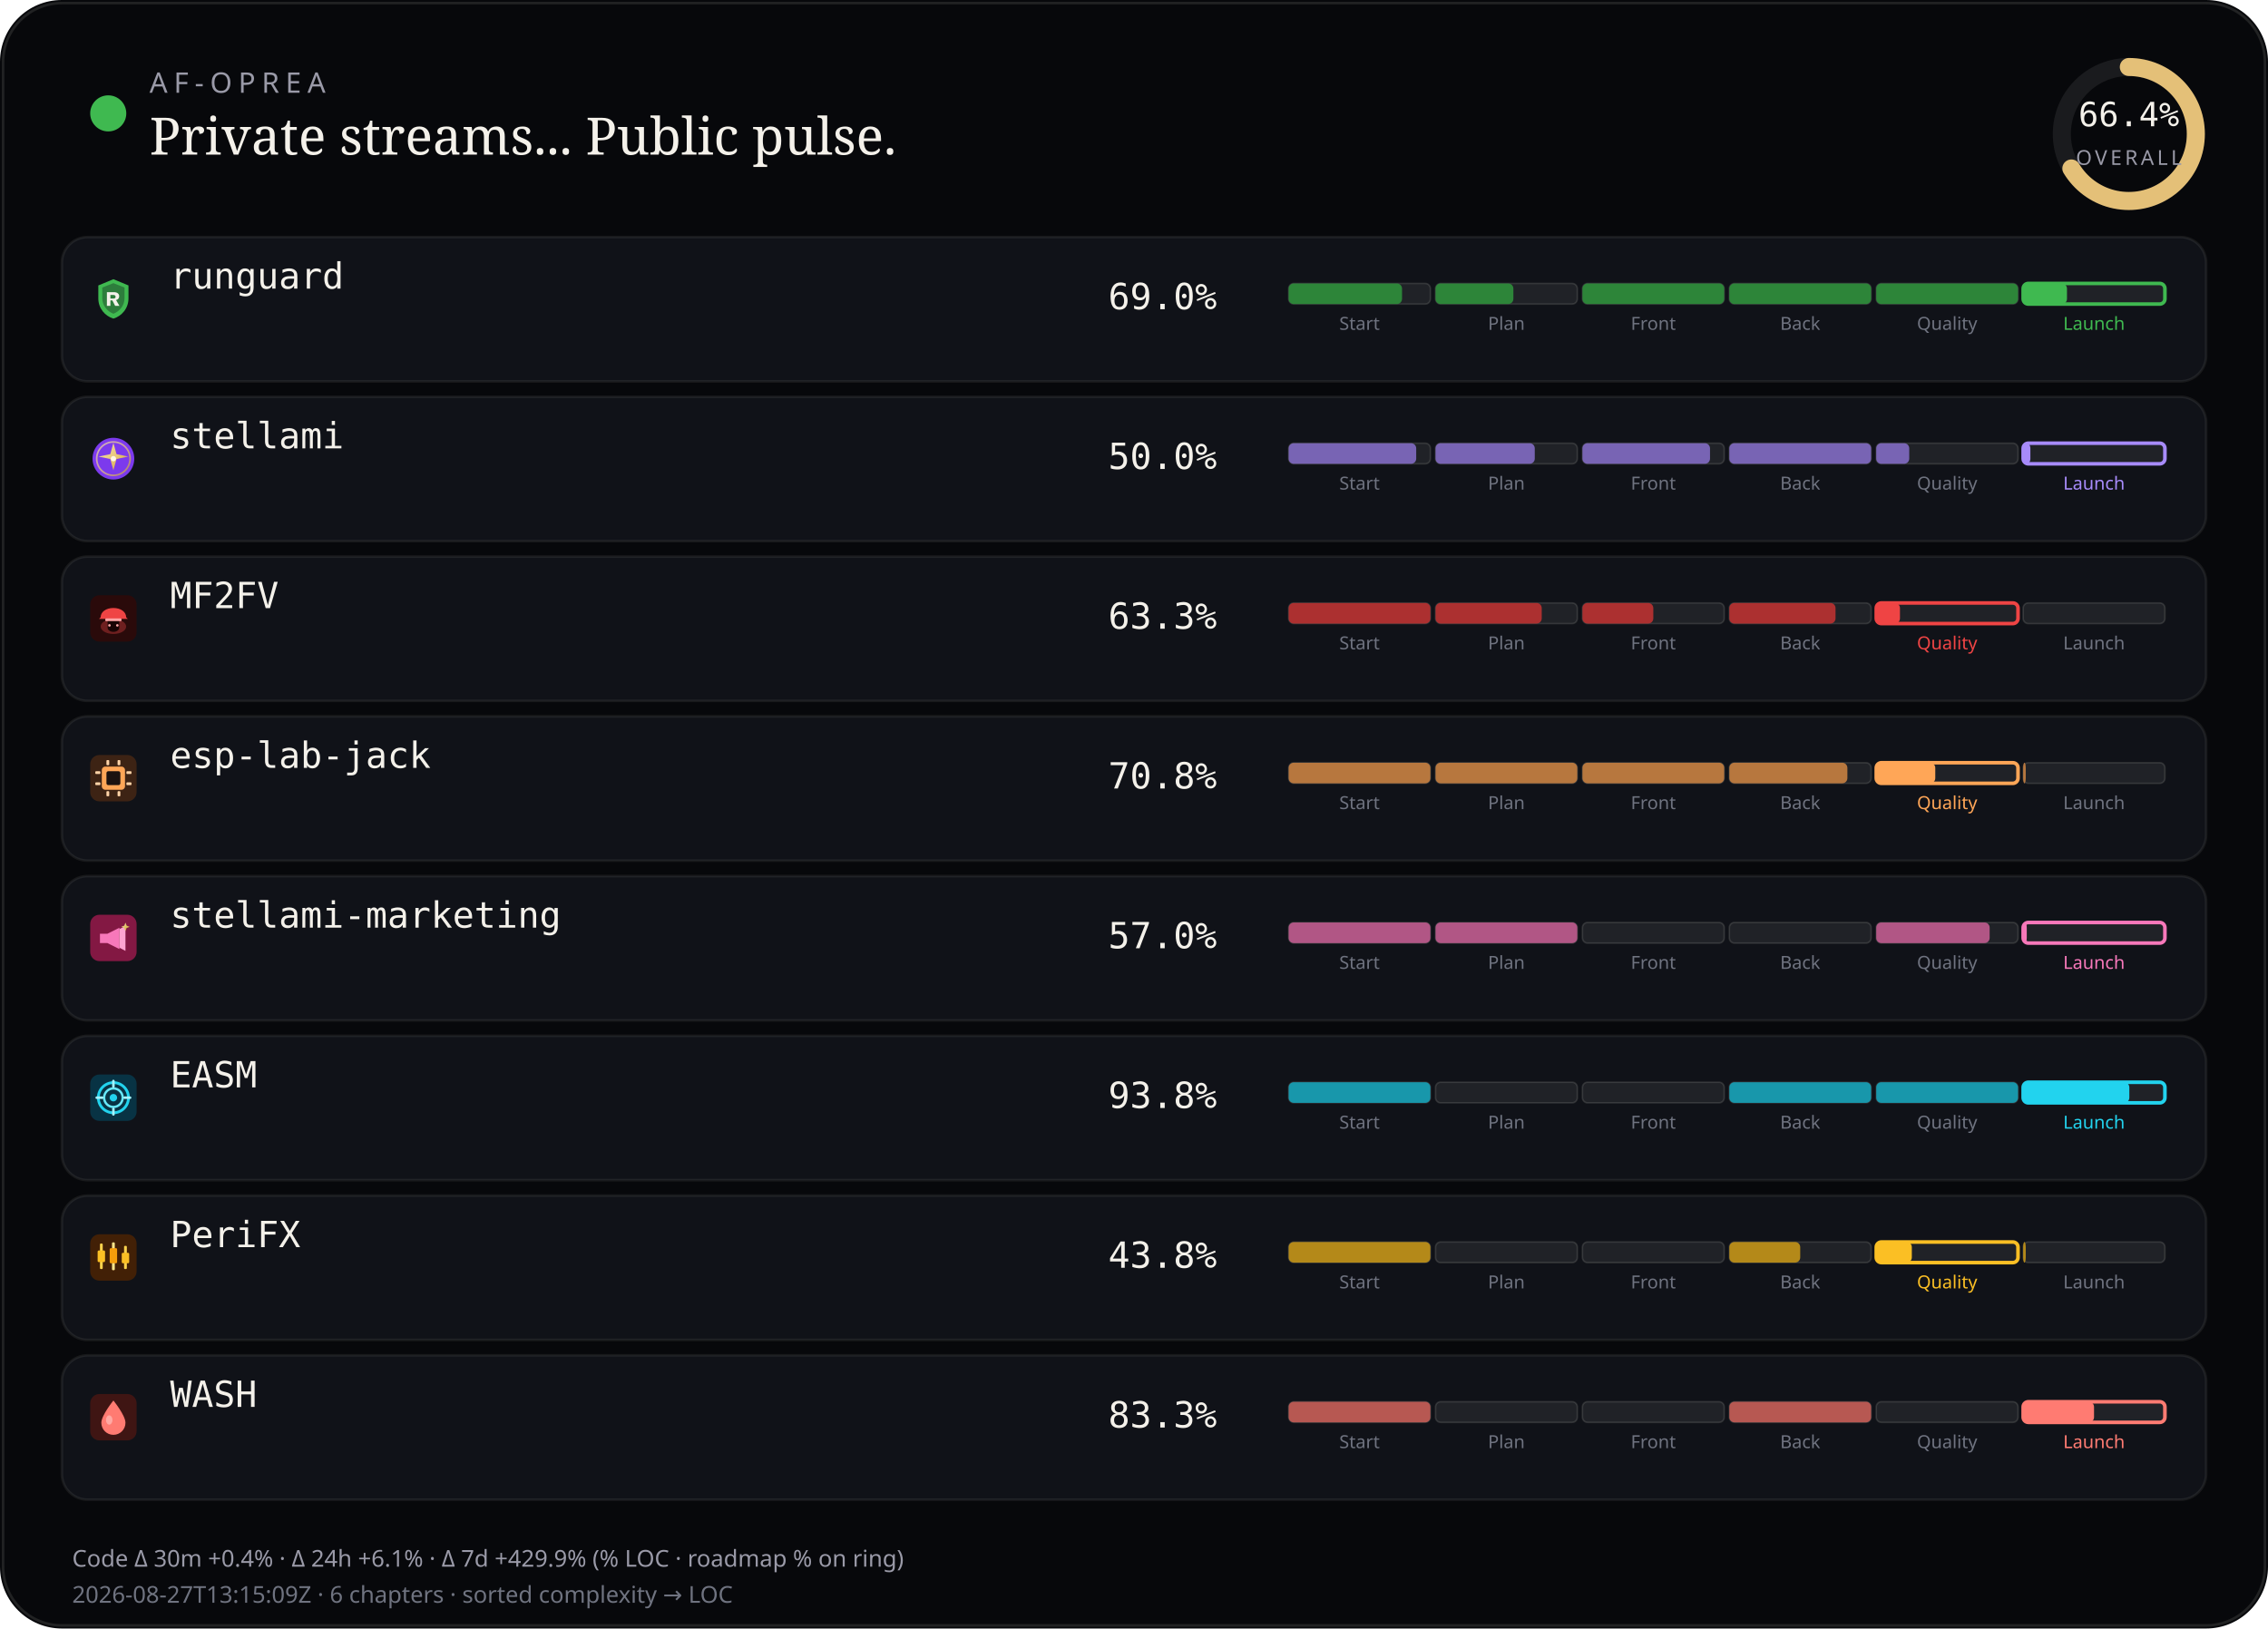
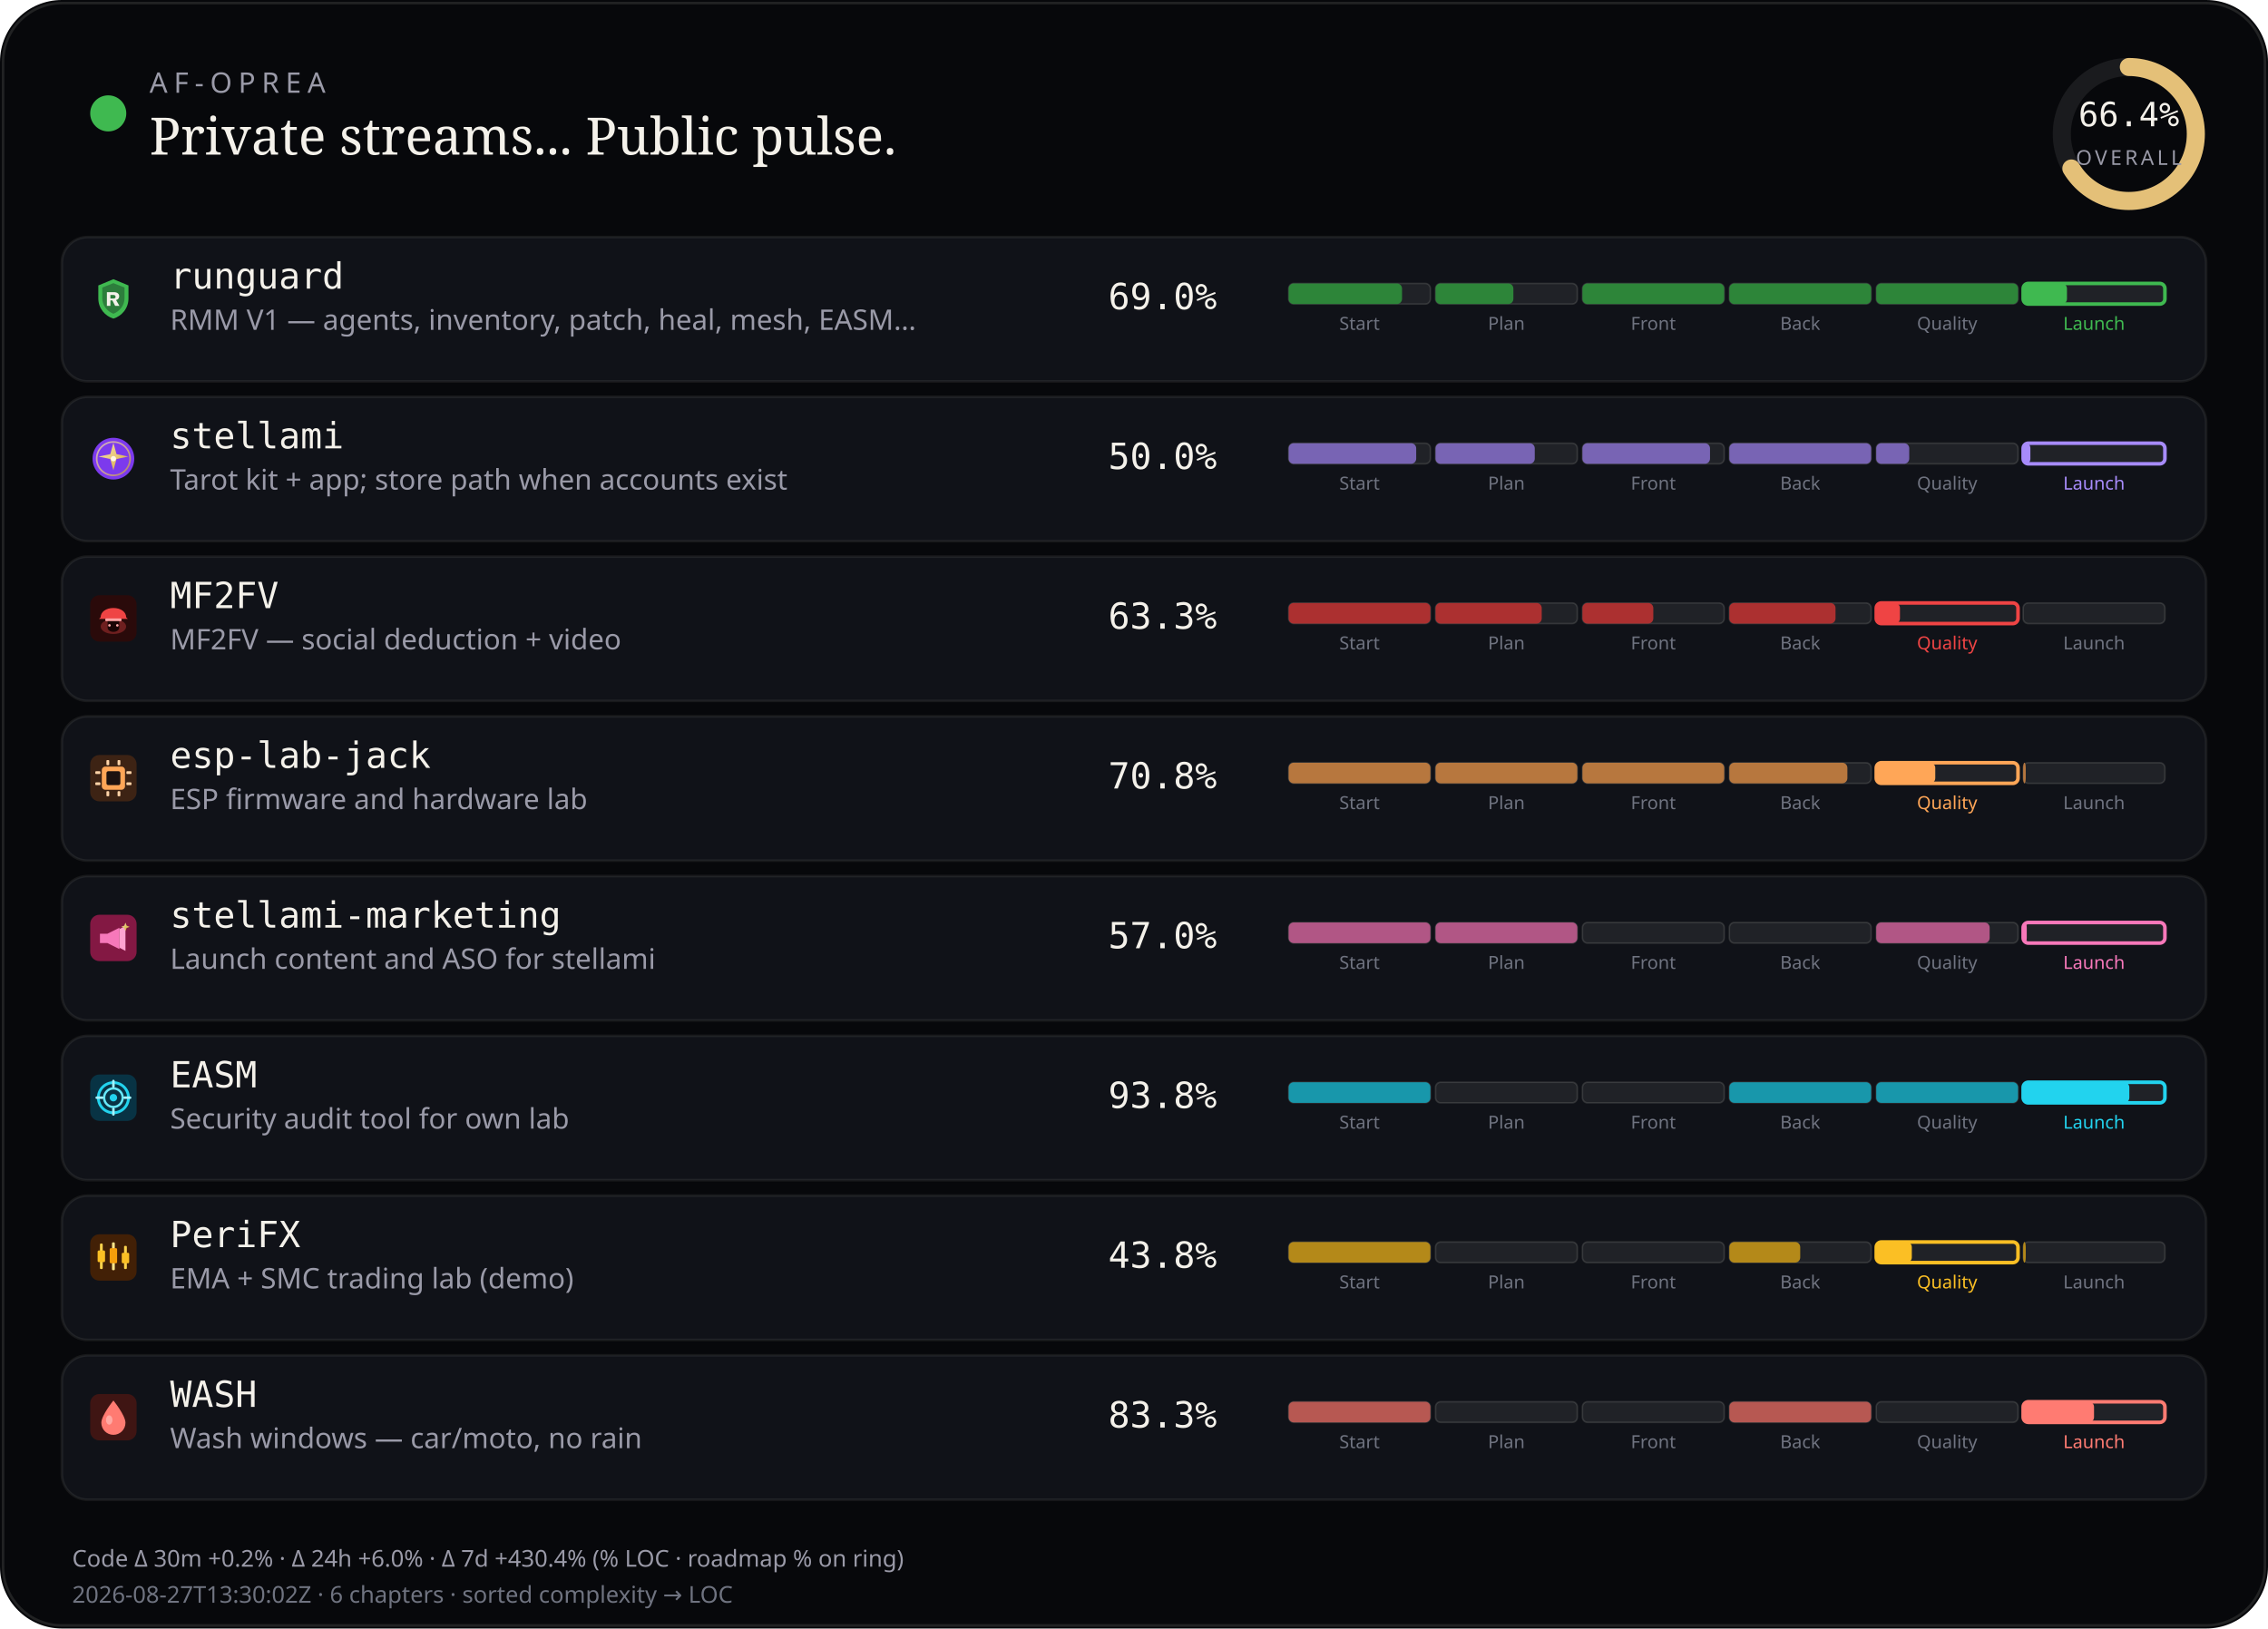
<svg xmlns="http://www.w3.org/2000/svg" viewBox="0 0 880 632" width="880" height="632" role="img" aria-label="AF-Oprea public work pulse">
  <rect width="880" height="632" rx="24" fill="#07080b" />
  <rect x="1.2" y="1.2" width="877.6" height="629.6" rx="22.8" fill="none" stroke="rgba(232,228,214,0.12)" />
  <circle cx="42" cy="44" r="7" fill="#3fb950" />
  <text x="58" y="36" fill="#9a9aa8" font-size="11" font-family="ui-sans-serif, system-ui, sans-serif" letter-spacing="2.4">AF-OPREA</text>
  <text x="58" y="60" fill="#f4f1ea" font-size="20" font-family="ui-serif, Georgia, serif">Private streams... Public pulse.</text>
  <g transform="translate(790,16)">
    <circle cx="36" cy="36" r="26" fill="none" stroke="rgba(255,255,255,0.08)" stroke-width="7" />
    <circle cx="36" cy="36" r="26" fill="none" stroke="#e4c078" stroke-width="7" stroke-linecap="round" stroke-dasharray="163.36" stroke-dashoffset="54.89" transform="rotate(-90 36 36)" />
    <text x="36" y="33" text-anchor="middle" fill="#f4f1ea" font-size="13" font-family="ui-monospace, monospace">66.4%</text>
    <text x="36" y="48" text-anchor="middle" fill="#9a9aa8" font-size="8" font-family="ui-sans-serif, system-ui, sans-serif" letter-spacing="1.2">OVERALL</text>
  </g>
  <rect x="24" y="92" width="832" height="56" rx="10" fill="#101218" stroke="rgba(232,228,214,0.08)" />
  <g id="stream_logo_runguard" class="stream_logo" data-stream="runguard" transform="translate(35.0,107.0) scale(0.9)" opacity="1.0">
    <path fill="#3fb950" d="M10 1.5 L16.5 4.2 V9.8 C16.5 14.1 13.6 17.4 10 18.5 C6.4 17.4 3.5 14.1 3.5 9.8 V4.2 Z" />
    <path fill="#0d1117" fill-opacity=".35" d="M10 3.2 L14.8 5.1 V9.7 C14.8 12.9 12.6 15.4 10 16.4 C7.4 15.4 5.2 12.9 5.2 9.7 V5.1 Z" />
    <path fill="#f4f1ea" d="M7.2 7.1h3.1c1.35 0 2.2.7 2.2 1.75 0 .85-.5 1.45-1.35 1.65L12.6 13h-1.85l-1.2-2.35H8.7V13H7.2V7.1zm1.5 1.2v1.55h1.35c.55 0 .9-.28.9-.75s-.35-.8-.9-.8H8.7z" />
  </g>
  <use class="stream_logo" data-stream="runguard" href="#stream_logo_runguard" x="35.0" y="107.0" width="18" height="18" opacity="0" />
  <text x="66" y="112" fill="#f4f1ea" font-size="14" font-family="ui-monospace, SFMono-Regular, monospace">runguard</text>
+   <text x="66" y="128" fill="#9a9aa8" font-size="11" font-family="ui-sans-serif, system-ui, sans-serif">RMM V1 — agents, inventory, patch, heal, mesh, EASM…</text>
  <text x="430" y="120" fill="#f4f1ea" font-size="14" font-family="ui-monospace, SFMono-Regular, monospace">69.0%</text>
  <rect x="500.0" y="110.0" width="55.0" height="8.0" rx="2" fill="rgba(255,255,255,0.07)" stroke="rgba(232,228,214,0.14)" stroke-width="0.6" />
  <rect x="500.0" y="110.0" width="44.0" height="8.0" rx="2" fill="#2d8539" />
  <text x="527.5" y="128.0" text-anchor="middle" fill="#6f7380" font-size="7" font-family="ui-sans-serif, system-ui, sans-serif">Start</text>
  <rect x="557.0" y="110.0" width="55.0" height="8.0" rx="2" fill="rgba(255,255,255,0.07)" stroke="rgba(232,228,214,0.14)" stroke-width="0.6" />
  <rect x="557.0" y="110.0" width="30.2" height="8.0" rx="2" fill="#2d8539" />
  <text x="584.5" y="128.0" text-anchor="middle" fill="#6f7380" font-size="7" font-family="ui-sans-serif, system-ui, sans-serif">Plan</text>
  <rect x="614.0" y="110.0" width="55.0" height="8.0" rx="2" fill="rgba(255,255,255,0.07)" stroke="rgba(232,228,214,0.14)" stroke-width="0.6" />
  <rect x="614.0" y="110.0" width="55.0" height="8.0" rx="2" fill="#2d8539" />
  <text x="641.5" y="128.0" text-anchor="middle" fill="#6f7380" font-size="7" font-family="ui-sans-serif, system-ui, sans-serif">Front</text>
  <rect x="671.0" y="110.0" width="55.0" height="8.0" rx="2" fill="rgba(255,255,255,0.07)" stroke="rgba(232,228,214,0.14)" stroke-width="0.6" />
  <rect x="671.0" y="110.0" width="55.0" height="8.0" rx="2" fill="#2d8539" />
  <text x="698.5" y="128.0" text-anchor="middle" fill="#6f7380" font-size="7" font-family="ui-sans-serif, system-ui, sans-serif">Back</text>
  <rect x="728.0" y="110.0" width="55.0" height="8.0" rx="2" fill="rgba(255,255,255,0.07)" stroke="rgba(232,228,214,0.14)" stroke-width="0.6" />
  <rect x="728.0" y="110.0" width="55.0" height="8.0" rx="2" fill="#2d8539" />
  <text x="755.5" y="128.0" text-anchor="middle" fill="#6f7380" font-size="7" font-family="ui-sans-serif, system-ui, sans-serif">Quality</text>
  <rect x="785.0" y="110.0" width="55.0" height="8.0" rx="2" fill="rgba(255,255,255,0.07)" stroke="#3fb950" stroke-width="1.4" />
  <rect x="785.0" y="110.0" width="17.0" height="8.0" rx="2" fill="#3fb950" />
  <text x="812.5" y="128.0" text-anchor="middle" fill="#3fb950" font-size="7" font-family="ui-sans-serif, system-ui, sans-serif">Launch</text>
  <rect x="24" y="154" width="832" height="56" rx="10" fill="#101218" stroke="rgba(232,228,214,0.08)" />
  <g id="stream_logo_stellami" class="stream_logo" data-stream="stellami" transform="translate(35.0,169.0) scale(0.9)" opacity="1.0">
    <defs>
      <linearGradient id="stream_logo_stellami-stellami-gold" x1="0%" y1="0%" x2="100%" y2="100%">
        <stop offset="0%" stop-color="#f5e6a8" />
        <stop offset="55%" stop-color="#e8c57a" />
        <stop offset="100%" stop-color="#c9a227" />
      </linearGradient>
    </defs>
    <circle cx="10" cy="10" r="9" fill="#7c3aed" />
    <circle cx="10" cy="10" r="7.2" fill="none" stroke="url(#stream_logo_stellami-stellami-gold)" stroke-width="0.7" opacity=".7" />
    <path fill="url(#stream_logo_stellami-stellami-gold)" d="M10 3.2 L11.35 8.05 L16.4 9.1 L11.35 10.15 L10 15 L8.65 10.15 L3.6 9.1 L8.65 8.05 Z" />
    <circle cx="10" cy="10" r="1.15" fill="#fff8e8" />
  </g>
  <use class="stream_logo" data-stream="stellami" href="#stream_logo_stellami" x="35.0" y="169.0" width="18" height="18" opacity="0" />
  <text x="66" y="174" fill="#f4f1ea" font-size="14" font-family="ui-monospace, SFMono-Regular, monospace">stellami</text>
+   <text x="66" y="190" fill="#9a9aa8" font-size="11" font-family="ui-sans-serif, system-ui, sans-serif">Tarot kit + app; store path when accounts exist</text>
  <text x="430" y="182" fill="#f4f1ea" font-size="14" font-family="ui-monospace, SFMono-Regular, monospace">50.0%</text>
  <rect x="500.0" y="172.0" width="55.0" height="8.0" rx="2" fill="rgba(255,255,255,0.07)" stroke="rgba(232,228,214,0.14)" stroke-width="0.6" />
  <rect x="500.0" y="172.0" width="49.5" height="8.0" rx="2" fill="#7864b4" />
  <text x="527.5" y="190.0" text-anchor="middle" fill="#6f7380" font-size="7" font-family="ui-sans-serif, system-ui, sans-serif">Start</text>
  <rect x="557.0" y="172.0" width="55.0" height="8.0" rx="2" fill="rgba(255,255,255,0.07)" stroke="rgba(232,228,214,0.14)" stroke-width="0.6" />
  <rect x="557.0" y="172.0" width="38.5" height="8.0" rx="2" fill="#7864b4" />
  <text x="584.5" y="190.0" text-anchor="middle" fill="#6f7380" font-size="7" font-family="ui-sans-serif, system-ui, sans-serif">Plan</text>
  <rect x="614.0" y="172.0" width="55.0" height="8.0" rx="2" fill="rgba(255,255,255,0.07)" stroke="rgba(232,228,214,0.14)" stroke-width="0.6" />
  <rect x="614.0" y="172.0" width="49.5" height="8.0" rx="2" fill="#7864b4" />
  <text x="641.5" y="190.0" text-anchor="middle" fill="#6f7380" font-size="7" font-family="ui-sans-serif, system-ui, sans-serif">Front</text>
  <rect x="671.0" y="172.0" width="55.0" height="8.0" rx="2" fill="rgba(255,255,255,0.07)" stroke="rgba(232,228,214,0.14)" stroke-width="0.6" />
  <rect x="671.0" y="172.0" width="55.0" height="8.0" rx="2" fill="#7864b4" />
  <text x="698.5" y="190.0" text-anchor="middle" fill="#6f7380" font-size="7" font-family="ui-sans-serif, system-ui, sans-serif">Back</text>
  <rect x="728.0" y="172.0" width="55.0" height="8.0" rx="2" fill="rgba(255,255,255,0.07)" stroke="rgba(232,228,214,0.14)" stroke-width="0.6" />
  <rect x="728.0" y="172.0" width="12.8" height="8.0" rx="2" fill="#7864b4" />
  <text x="755.5" y="190.0" text-anchor="middle" fill="#6f7380" font-size="7" font-family="ui-sans-serif, system-ui, sans-serif">Quality</text>
  <rect x="785.0" y="172.0" width="55.0" height="8.0" rx="2" fill="rgba(255,255,255,0.07)" stroke="#a78bfa" stroke-width="1.4" />
  <rect x="785.0" y="172.0" width="2.8" height="8.0" rx="2" fill="#a78bfa" />
  <text x="812.5" y="190.0" text-anchor="middle" fill="#a78bfa" font-size="7" font-family="ui-sans-serif, system-ui, sans-serif">Launch</text>
  <rect x="24" y="216" width="832" height="56" rx="10" fill="#101218" stroke="rgba(232,228,214,0.08)" />
  <g id="stream_logo_mf2fv" class="stream_logo" data-stream="mf2fv" transform="translate(35.0,231.0) scale(0.9)" opacity="1.0">
    <rect width="20" height="20" rx="4" fill="#2a0a0a" />
    <ellipse cx="10" cy="13.5" rx="5.5" ry="3.2" fill="#ef4444" opacity=".35" />
    <path fill="#ef4444" d="M4.5 9.5 C4.5 7.2 6.8 5.5 10 5.5 S15.5 7.2 15.5 9.5 L16.2 10.2 H3.8 Z" />
    <rect x="6.5" y="10" width="7" height="1.2" rx="0.4" fill="#fca5a5" />
    <path fill="#1a0505" d="M7.5 11.2 h5 v2.8 c0 1-1.1 1.8-2.5 1.8 s-2.5-.8-2.5-1.8 v-2.8z" />
    <circle cx="8.3" cy="13" r="0.55" fill="#fca5a5" />
    <circle cx="11.7" cy="13" r="0.55" fill="#fca5a5" />
  </g>
  <use class="stream_logo" data-stream="mf2fv" href="#stream_logo_mf2fv" x="35.0" y="231.0" width="18" height="18" opacity="0" />
  <text x="66" y="236" fill="#f4f1ea" font-size="14" font-family="ui-monospace, SFMono-Regular, monospace">MF2FV</text>
+   <text x="66" y="252" fill="#9a9aa8" font-size="11" font-family="ui-sans-serif, system-ui, sans-serif">MF2FV — social deduction + video</text>
  <text x="430" y="244" fill="#f4f1ea" font-size="14" font-family="ui-monospace, SFMono-Regular, monospace">63.3%</text>
  <rect x="500.0" y="234.0" width="55.0" height="8.0" rx="2" fill="rgba(255,255,255,0.07)" stroke="rgba(232,228,214,0.14)" stroke-width="0.6" />
  <rect x="500.0" y="234.0" width="55.0" height="8.0" rx="2" fill="#ac3030" />
  <text x="527.5" y="252.0" text-anchor="middle" fill="#6f7380" font-size="7" font-family="ui-sans-serif, system-ui, sans-serif">Start</text>
  <rect x="557.0" y="234.0" width="55.0" height="8.0" rx="2" fill="rgba(255,255,255,0.07)" stroke="rgba(232,228,214,0.14)" stroke-width="0.6" />
  <rect x="557.0" y="234.0" width="41.2" height="8.0" rx="2" fill="#ac3030" />
  <text x="584.5" y="252.0" text-anchor="middle" fill="#6f7380" font-size="7" font-family="ui-sans-serif, system-ui, sans-serif">Plan</text>
  <rect x="614.0" y="234.0" width="55.0" height="8.0" rx="2" fill="rgba(255,255,255,0.07)" stroke="rgba(232,228,214,0.14)" stroke-width="0.6" />
  <rect x="614.0" y="234.0" width="27.5" height="8.0" rx="2" fill="#ac3030" />
  <text x="641.5" y="252.0" text-anchor="middle" fill="#6f7380" font-size="7" font-family="ui-sans-serif, system-ui, sans-serif">Front</text>
  <rect x="671.0" y="234.0" width="55.0" height="8.0" rx="2" fill="rgba(255,255,255,0.07)" stroke="rgba(232,228,214,0.14)" stroke-width="0.6" />
  <rect x="671.0" y="234.0" width="41.2" height="8.0" rx="2" fill="#ac3030" />
  <text x="698.5" y="252.0" text-anchor="middle" fill="#6f7380" font-size="7" font-family="ui-sans-serif, system-ui, sans-serif">Back</text>
  <rect x="728.0" y="234.0" width="55.0" height="8.0" rx="2" fill="rgba(255,255,255,0.07)" stroke="#ef4444" stroke-width="1.4" />
  <rect x="728.0" y="234.0" width="9.2" height="8.0" rx="2" fill="#ef4444" />
  <text x="755.5" y="252.0" text-anchor="middle" fill="#ef4444" font-size="7" font-family="ui-sans-serif, system-ui, sans-serif">Quality</text>
  <rect x="785.0" y="234.0" width="55.0" height="8.0" rx="2" fill="rgba(255,255,255,0.07)" stroke="rgba(232,228,214,0.14)" stroke-width="0.6" />
  <text x="812.5" y="252.0" text-anchor="middle" fill="#6f7380" font-size="7" font-family="ui-sans-serif, system-ui, sans-serif">Launch</text>
  <rect x="24" y="278" width="832" height="56" rx="10" fill="#101218" stroke="rgba(232,228,214,0.08)" />
  <g id="stream_logo_esp-lab-jack" class="stream_logo" data-stream="esp-lab-jack" transform="translate(35.0,293.0) scale(0.9)" opacity="1.0">
    <rect width="20" height="20" rx="4" fill="#3d2314" />
    <rect x="5" y="5" width="10" height="10" rx="1.5" fill="#ffa657" />
    <rect x="7" y="7" width="6" height="6" rx="0.8" fill="#1c1210" />
    <rect x="2.2" y="7" width="2.2" height="1.2" rx="0.3" fill="#ffd4a8" />
    <rect x="2.2" y="11.8" width="2.2" height="1.2" rx="0.3" fill="#ffd4a8" />
    <rect x="15.6" y="7" width="2.2" height="1.2" rx="0.3" fill="#ffd4a8" />
    <rect x="15.6" y="11.8" width="2.2" height="1.2" rx="0.3" fill="#ffd4a8" />
    <rect x="7" y="2.2" width="1.2" height="2.2" rx="0.3" fill="#ffd4a8" />
    <rect x="11.8" y="2.2" width="1.2" height="2.2" rx="0.3" fill="#ffd4a8" />
    <rect x="7" y="15.6" width="1.2" height="2.2" rx="0.3" fill="#ffd4a8" />
    <rect x="11.8" y="15.6" width="1.2" height="2.2" rx="0.3" fill="#ffd4a8" />
  </g>
  <use class="stream_logo" data-stream="esp-lab-jack" href="#stream_logo_esp-lab-jack" x="35.0" y="293.0" width="18" height="18" opacity="0" />
  <text x="66" y="298" fill="#f4f1ea" font-size="14" font-family="ui-monospace, SFMono-Regular, monospace">esp-lab-jack</text>
+   <text x="66" y="314" fill="#9a9aa8" font-size="11" font-family="ui-sans-serif, system-ui, sans-serif">ESP firmware and hardware lab</text>
  <text x="430" y="306" fill="#f4f1ea" font-size="14" font-family="ui-monospace, SFMono-Regular, monospace">70.8%</text>
  <rect x="500.0" y="296.0" width="55.0" height="8.0" rx="2" fill="rgba(255,255,255,0.07)" stroke="rgba(232,228,214,0.14)" stroke-width="0.6" />
  <rect x="500.0" y="296.0" width="55.0" height="8.0" rx="2" fill="#b7773e" />
  <text x="527.5" y="314.0" text-anchor="middle" fill="#6f7380" font-size="7" font-family="ui-sans-serif, system-ui, sans-serif">Start</text>
  <rect x="557.0" y="296.0" width="55.0" height="8.0" rx="2" fill="rgba(255,255,255,0.07)" stroke="rgba(232,228,214,0.14)" stroke-width="0.6" />
  <rect x="557.0" y="296.0" width="55.0" height="8.0" rx="2" fill="#b7773e" />
  <text x="584.5" y="314.0" text-anchor="middle" fill="#6f7380" font-size="7" font-family="ui-sans-serif, system-ui, sans-serif">Plan</text>
  <rect x="614.0" y="296.0" width="55.0" height="8.0" rx="2" fill="rgba(255,255,255,0.07)" stroke="rgba(232,228,214,0.14)" stroke-width="0.6" />
  <rect x="614.0" y="296.0" width="55.0" height="8.0" rx="2" fill="#b7773e" />
  <text x="641.5" y="314.0" text-anchor="middle" fill="#6f7380" font-size="7" font-family="ui-sans-serif, system-ui, sans-serif">Front</text>
  <rect x="671.0" y="296.0" width="55.0" height="8.0" rx="2" fill="rgba(255,255,255,0.07)" stroke="rgba(232,228,214,0.14)" stroke-width="0.6" />
  <rect x="671.0" y="296.0" width="45.8" height="8.0" rx="2" fill="#b7773e" />
  <text x="698.5" y="314.0" text-anchor="middle" fill="#6f7380" font-size="7" font-family="ui-sans-serif, system-ui, sans-serif">Back</text>
  <rect x="728.0" y="296.0" width="55.0" height="8.0" rx="2" fill="rgba(255,255,255,0.07)" stroke="#ffa657" stroke-width="1.4" />
  <rect x="728.0" y="296.0" width="22.9" height="8.0" rx="2" fill="#ffa657" />
  <text x="755.5" y="314.0" text-anchor="middle" fill="#ffa657" font-size="7" font-family="ui-sans-serif, system-ui, sans-serif">Quality</text>
  <rect x="785.0" y="296.0" width="55.0" height="8.0" rx="2" fill="rgba(255,255,255,0.07)" stroke="rgba(232,228,214,0.14)" stroke-width="0.6" />
  <rect x="785.0" y="296.0" width="1.0" height="8.0" rx="2" fill="#b7773e" />
  <text x="812.5" y="314.0" text-anchor="middle" fill="#6f7380" font-size="7" font-family="ui-sans-serif, system-ui, sans-serif">Launch</text>
  <rect x="24" y="340" width="832" height="56" rx="10" fill="#101218" stroke="rgba(232,228,214,0.08)" />
  <g id="stream_logo_stellami-marketing" class="stream_logo" data-stream="stellami-marketing" transform="translate(35.0,355.0) scale(0.9)" opacity="1.0">
    <defs>
      <linearGradient id="stream_logo_stellami-marketing-smkt-gold" x1="0%" y1="0%" x2="100%" y2="100%">
        <stop offset="0%" stop-color="#f5e6a8" />
        <stop offset="100%" stop-color="#c9a227" />
      </linearGradient>
    </defs>
    <rect width="20" height="20" rx="4" fill="#831843" />
    <path fill="#f778ba" d="M4.2 8.2h3.2l5.2-2.6v9.2l-5.2-2.6H4.2z" />
    <path fill="#fda4d0" d="M12.6 6.2l2.6-1.4v10.8l-2.6-1.4z" />
    <path fill="url(#stream_logo_stellami-marketing-smkt-gold)" d="M15.2 3.4 L15.7 4.7 L17 5.2 L15.7 5.7 L15.2 7 L14.7 5.7 L13.4 5.2 L14.7 4.7 Z" />
  </g>
  <use class="stream_logo" data-stream="stellami-marketing" href="#stream_logo_stellami-marketing" x="35.0" y="355.0" width="18" height="18" opacity="0" />
  <text x="66" y="360" fill="#f4f1ea" font-size="14" font-family="ui-monospace, SFMono-Regular, monospace">stellami-marketing</text>
+   <text x="66" y="376" fill="#9a9aa8" font-size="11" font-family="ui-sans-serif, system-ui, sans-serif">Launch content and ASO for stellami</text>
  <text x="430" y="368" fill="#f4f1ea" font-size="14" font-family="ui-monospace, SFMono-Regular, monospace">57.0%</text>
  <rect x="500.0" y="358.0" width="55.0" height="8.0" rx="2" fill="rgba(255,255,255,0.07)" stroke="rgba(232,228,214,0.14)" stroke-width="0.6" />
  <rect x="500.0" y="358.0" width="55.0" height="8.0" rx="2" fill="#b15685" />
  <text x="527.5" y="376.0" text-anchor="middle" fill="#6f7380" font-size="7" font-family="ui-sans-serif, system-ui, sans-serif">Start</text>
  <rect x="557.0" y="358.0" width="55.0" height="8.0" rx="2" fill="rgba(255,255,255,0.07)" stroke="rgba(232,228,214,0.14)" stroke-width="0.6" />
  <rect x="557.0" y="358.0" width="55.0" height="8.0" rx="2" fill="#b15685" />
  <text x="584.5" y="376.0" text-anchor="middle" fill="#6f7380" font-size="7" font-family="ui-sans-serif, system-ui, sans-serif">Plan</text>
  <rect x="614.0" y="358.0" width="55.0" height="8.0" rx="2" fill="rgba(255,255,255,0.07)" stroke="rgba(232,228,214,0.14)" stroke-width="0.6" />
  <text x="641.5" y="376.0" text-anchor="middle" fill="#6f7380" font-size="7" font-family="ui-sans-serif, system-ui, sans-serif">Front</text>
  <rect x="671.0" y="358.0" width="55.0" height="8.0" rx="2" fill="rgba(255,255,255,0.07)" stroke="rgba(232,228,214,0.14)" stroke-width="0.6" />
  <text x="698.5" y="376.0" text-anchor="middle" fill="#6f7380" font-size="7" font-family="ui-sans-serif, system-ui, sans-serif">Back</text>
  <rect x="728.0" y="358.0" width="55.0" height="8.0" rx="2" fill="rgba(255,255,255,0.07)" stroke="rgba(232,228,214,0.14)" stroke-width="0.6" />
  <rect x="728.0" y="358.0" width="44.0" height="8.0" rx="2" fill="#b15685" />
  <text x="755.5" y="376.0" text-anchor="middle" fill="#6f7380" font-size="7" font-family="ui-sans-serif, system-ui, sans-serif">Quality</text>
  <rect x="785.0" y="358.0" width="55.0" height="8.0" rx="2" fill="rgba(255,255,255,0.07)" stroke="#f778ba" stroke-width="1.4" />
  <rect x="785.0" y="358.0" width="1.4" height="8.0" rx="2" fill="#f778ba" />
  <text x="812.5" y="376.0" text-anchor="middle" fill="#f778ba" font-size="7" font-family="ui-sans-serif, system-ui, sans-serif">Launch</text>
  <rect x="24" y="402" width="832" height="56" rx="10" fill="#101218" stroke="rgba(232,228,214,0.08)" />
  <g id="stream_logo_easm" class="stream_logo" data-stream="easm" transform="translate(35.0,417.0) scale(0.9)" opacity="1.0">
    <rect width="20" height="20" rx="4" fill="#083344" />
    <circle cx="10" cy="10" r="6.5" fill="none" stroke="#22d3ee" stroke-width="1.2" />
    <circle cx="10" cy="10" r="4" fill="none" stroke="#67e8f9" stroke-width="1" />
    <circle cx="10" cy="10" r="1.6" fill="#22d3ee" />
    <path d="M10 2.8 V5.2 M10 14.8 V17.2 M2.8 10 H5.2 M14.8 10 H17.2" stroke="#a5f3fc" stroke-width="1.1" stroke-linecap="round" />
  </g>
  <use class="stream_logo" data-stream="easm" href="#stream_logo_easm" x="35.0" y="417.0" width="18" height="18" opacity="0" />
  <text x="66" y="422" fill="#f4f1ea" font-size="14" font-family="ui-monospace, SFMono-Regular, monospace">EASM</text>
+   <text x="66" y="438" fill="#9a9aa8" font-size="11" font-family="ui-sans-serif, system-ui, sans-serif">Security audit tool for own lab</text>
  <text x="430" y="430" fill="#f4f1ea" font-size="14" font-family="ui-monospace, SFMono-Regular, monospace">93.8%</text>
  <rect x="500.0" y="420.0" width="55.0" height="8.0" rx="2" fill="rgba(255,255,255,0.07)" stroke="rgba(232,228,214,0.14)" stroke-width="0.6" />
  <rect x="500.0" y="420.0" width="55.0" height="8.0" rx="2" fill="#1897ab" />
  <text x="527.5" y="438.0" text-anchor="middle" fill="#6f7380" font-size="7" font-family="ui-sans-serif, system-ui, sans-serif">Start</text>
  <rect x="557.0" y="420.0" width="55.0" height="8.0" rx="2" fill="rgba(255,255,255,0.07)" stroke="rgba(232,228,214,0.14)" stroke-width="0.6" />
  <text x="584.5" y="438.0" text-anchor="middle" fill="#6f7380" font-size="7" font-family="ui-sans-serif, system-ui, sans-serif">Plan</text>
  <rect x="614.0" y="420.0" width="55.0" height="8.0" rx="2" fill="rgba(255,255,255,0.07)" stroke="rgba(232,228,214,0.14)" stroke-width="0.6" />
  <text x="641.5" y="438.0" text-anchor="middle" fill="#6f7380" font-size="7" font-family="ui-sans-serif, system-ui, sans-serif">Front</text>
  <rect x="671.0" y="420.0" width="55.0" height="8.0" rx="2" fill="rgba(255,255,255,0.07)" stroke="rgba(232,228,214,0.14)" stroke-width="0.6" />
  <rect x="671.0" y="420.0" width="55.0" height="8.0" rx="2" fill="#1897ab" />
  <text x="698.5" y="438.0" text-anchor="middle" fill="#6f7380" font-size="7" font-family="ui-sans-serif, system-ui, sans-serif">Back</text>
  <rect x="728.0" y="420.0" width="55.0" height="8.0" rx="2" fill="rgba(255,255,255,0.07)" stroke="rgba(232,228,214,0.14)" stroke-width="0.6" />
  <rect x="728.0" y="420.0" width="55.0" height="8.0" rx="2" fill="#1897ab" />
  <text x="755.5" y="438.0" text-anchor="middle" fill="#6f7380" font-size="7" font-family="ui-sans-serif, system-ui, sans-serif">Quality</text>
  <rect x="785.0" y="420.0" width="55.0" height="8.0" rx="2" fill="rgba(255,255,255,0.07)" stroke="#22d3ee" stroke-width="1.4" />
  <rect x="785.0" y="420.0" width="41.2" height="8.0" rx="2" fill="#22d3ee" />
  <text x="812.5" y="438.0" text-anchor="middle" fill="#22d3ee" font-size="7" font-family="ui-sans-serif, system-ui, sans-serif">Launch</text>
  <rect x="24" y="464" width="832" height="56" rx="10" fill="#101218" stroke="rgba(232,228,214,0.08)" />
  <g id="stream_logo_peri" class="stream_logo" data-stream="peri" transform="translate(35.0,479.0) scale(0.9)" opacity="1.0">
    <rect width="20" height="20" rx="4" fill="#422006" />
    <rect x="4.2" y="4" width="1.2" height="11" rx="0.4" fill="#fcd34d" />
    <rect x="3.2" y="7" width="3.2" height="5" rx="0.5" fill="#fbbf24" />
    <rect x="9.4" y="3.5" width="1.2" height="12" rx="0.4" fill="#fde68a" />
    <rect x="8.4" y="6" width="3.2" height="6.5" rx="0.5" fill="#f59e0b" />
    <rect x="14.6" y="5" width="1.2" height="10" rx="0.4" fill="#fcd34d" />
    <rect x="13.6" y="8" width="3.2" height="4.5" rx="0.5" fill="#fbbf24" />
  </g>
  <use class="stream_logo" data-stream="peri" href="#stream_logo_peri" x="35.0" y="479.0" width="18" height="18" opacity="0" />
  <text x="66" y="484" fill="#f4f1ea" font-size="14" font-family="ui-monospace, SFMono-Regular, monospace">PeriFX</text>
+   <text x="66" y="500" fill="#9a9aa8" font-size="11" font-family="ui-sans-serif, system-ui, sans-serif">EMA + SMC trading lab (demo)</text>
  <text x="430" y="492" fill="#f4f1ea" font-size="14" font-family="ui-monospace, SFMono-Regular, monospace">43.8%</text>
  <rect x="500.0" y="482.0" width="55.0" height="8.0" rx="2" fill="rgba(255,255,255,0.07)" stroke="rgba(232,228,214,0.14)" stroke-width="0.6" />
  <rect x="500.0" y="482.0" width="55.0" height="8.0" rx="2" fill="#b48919" />
  <text x="527.5" y="500.0" text-anchor="middle" fill="#6f7380" font-size="7" font-family="ui-sans-serif, system-ui, sans-serif">Start</text>
  <rect x="557.0" y="482.0" width="55.0" height="8.0" rx="2" fill="rgba(255,255,255,0.07)" stroke="rgba(232,228,214,0.14)" stroke-width="0.6" />
  <text x="584.5" y="500.0" text-anchor="middle" fill="#6f7380" font-size="7" font-family="ui-sans-serif, system-ui, sans-serif">Plan</text>
  <rect x="614.0" y="482.0" width="55.0" height="8.0" rx="2" fill="rgba(255,255,255,0.07)" stroke="rgba(232,228,214,0.14)" stroke-width="0.6" />
  <text x="641.5" y="500.0" text-anchor="middle" fill="#6f7380" font-size="7" font-family="ui-sans-serif, system-ui, sans-serif">Front</text>
  <rect x="671.0" y="482.0" width="55.0" height="8.0" rx="2" fill="rgba(255,255,255,0.07)" stroke="rgba(232,228,214,0.14)" stroke-width="0.6" />
  <rect x="671.0" y="482.0" width="27.5" height="8.0" rx="2" fill="#b48919" />
  <text x="698.5" y="500.0" text-anchor="middle" fill="#6f7380" font-size="7" font-family="ui-sans-serif, system-ui, sans-serif">Back</text>
  <rect x="728.0" y="482.0" width="55.0" height="8.0" rx="2" fill="rgba(255,255,255,0.07)" stroke="#fbbf24" stroke-width="1.4" />
  <rect x="728.0" y="482.0" width="13.8" height="8.0" rx="2" fill="#fbbf24" />
  <text x="755.5" y="500.0" text-anchor="middle" fill="#fbbf24" font-size="7" font-family="ui-sans-serif, system-ui, sans-serif">Quality</text>
  <rect x="785.0" y="482.0" width="55.0" height="8.0" rx="2" fill="rgba(255,255,255,0.07)" stroke="rgba(232,228,214,0.14)" stroke-width="0.6" />
  <rect x="785.0" y="482.0" width="1.0" height="8.0" rx="2" fill="#b48919" />
  <text x="812.5" y="500.0" text-anchor="middle" fill="#6f7380" font-size="7" font-family="ui-sans-serif, system-ui, sans-serif">Launch</text>
  <rect x="24" y="526" width="832" height="56" rx="10" fill="#101218" stroke="rgba(232,228,214,0.08)" />
  <g id="stream_logo_wash" class="stream_logo" data-stream="wash" transform="translate(35.0,541.0) scale(0.9)" opacity="1.0">
    <rect width="20" height="20" rx="4" fill="#3f1513" />
    <path fill="#ff7b72" d="M10 2.8 C10 2.8 15.2 9.2 15.2 12.4 A5.2 5.2 0 0 1 4.8 12.4 C4.8 9.2 10 2.8 10 2.8 Z" />
    <ellipse cx="8.2" cy="11.2" rx="1.4" ry="2" fill="#ffd0cc" opacity=".55" />
  </g>
  <use class="stream_logo" data-stream="wash" href="#stream_logo_wash" x="35.0" y="541.0" width="18" height="18" opacity="0" />
  <text x="66" y="546" fill="#f4f1ea" font-size="14" font-family="ui-monospace, SFMono-Regular, monospace">WASH</text>
+   <text x="66" y="562" fill="#9a9aa8" font-size="11" font-family="ui-sans-serif, system-ui, sans-serif">Wash windows — car/moto, no rain</text>
  <text x="430" y="554" fill="#f4f1ea" font-size="14" font-family="ui-monospace, SFMono-Regular, monospace">83.3%</text>
  <rect x="500.0" y="544.0" width="55.0" height="8.0" rx="2" fill="rgba(255,255,255,0.07)" stroke="rgba(232,228,214,0.14)" stroke-width="0.6" />
  <rect x="500.0" y="544.0" width="55.0" height="8.0" rx="2" fill="#b75852" />
  <text x="527.5" y="562.0" text-anchor="middle" fill="#6f7380" font-size="7" font-family="ui-sans-serif, system-ui, sans-serif">Start</text>
  <rect x="557.0" y="544.0" width="55.0" height="8.0" rx="2" fill="rgba(255,255,255,0.07)" stroke="rgba(232,228,214,0.14)" stroke-width="0.6" />
  <text x="584.5" y="562.0" text-anchor="middle" fill="#6f7380" font-size="7" font-family="ui-sans-serif, system-ui, sans-serif">Plan</text>
  <rect x="614.0" y="544.0" width="55.0" height="8.0" rx="2" fill="rgba(255,255,255,0.07)" stroke="rgba(232,228,214,0.14)" stroke-width="0.6" />
  <text x="641.5" y="562.0" text-anchor="middle" fill="#6f7380" font-size="7" font-family="ui-sans-serif, system-ui, sans-serif">Front</text>
  <rect x="671.0" y="544.0" width="55.0" height="8.0" rx="2" fill="rgba(255,255,255,0.07)" stroke="rgba(232,228,214,0.14)" stroke-width="0.6" />
  <rect x="671.0" y="544.0" width="55.0" height="8.0" rx="2" fill="#b75852" />
  <text x="698.5" y="562.0" text-anchor="middle" fill="#6f7380" font-size="7" font-family="ui-sans-serif, system-ui, sans-serif">Back</text>
  <rect x="728.0" y="544.0" width="55.0" height="8.0" rx="2" fill="rgba(255,255,255,0.07)" stroke="rgba(232,228,214,0.14)" stroke-width="0.6" />
  <text x="755.5" y="562.0" text-anchor="middle" fill="#6f7380" font-size="7" font-family="ui-sans-serif, system-ui, sans-serif">Quality</text>
  <rect x="785.0" y="544.0" width="55.0" height="8.0" rx="2" fill="rgba(255,255,255,0.07)" stroke="#ff7b72" stroke-width="1.4" />
  <rect x="785.0" y="544.0" width="27.5" height="8.0" rx="2" fill="#ff7b72" />
  <text x="812.5" y="562.0" text-anchor="middle" fill="#ff7b72" font-size="7" font-family="ui-sans-serif, system-ui, sans-serif">Launch</text>
-   <text x="28" y="608" fill="#9a9aa8" font-size="9" font-family="ui-sans-serif, system-ui, sans-serif">Code Δ 30m +0.4% · Δ 24h +6.1% · Δ 7d +429.9% (% LOC · roadmap % on ring)</text>
-   <text x="28" y="622" fill="#6f7380" font-size="9" font-family="ui-sans-serif, system-ui, sans-serif">2026-08-27T13:15:09Z · 6 chapters · sorted complexity → LOC</text>
+   <text x="28" y="608" fill="#9a9aa8" font-size="9" font-family="ui-sans-serif, system-ui, sans-serif">Code Δ 30m +0.2% · Δ 24h +6.0% · Δ 7d +430.4% (% LOC · roadmap % on ring)</text>
+   <text x="28" y="622" fill="#6f7380" font-size="9" font-family="ui-sans-serif, system-ui, sans-serif">2026-08-27T13:30:02Z · 6 chapters · sorted complexity → LOC</text>
</svg>
